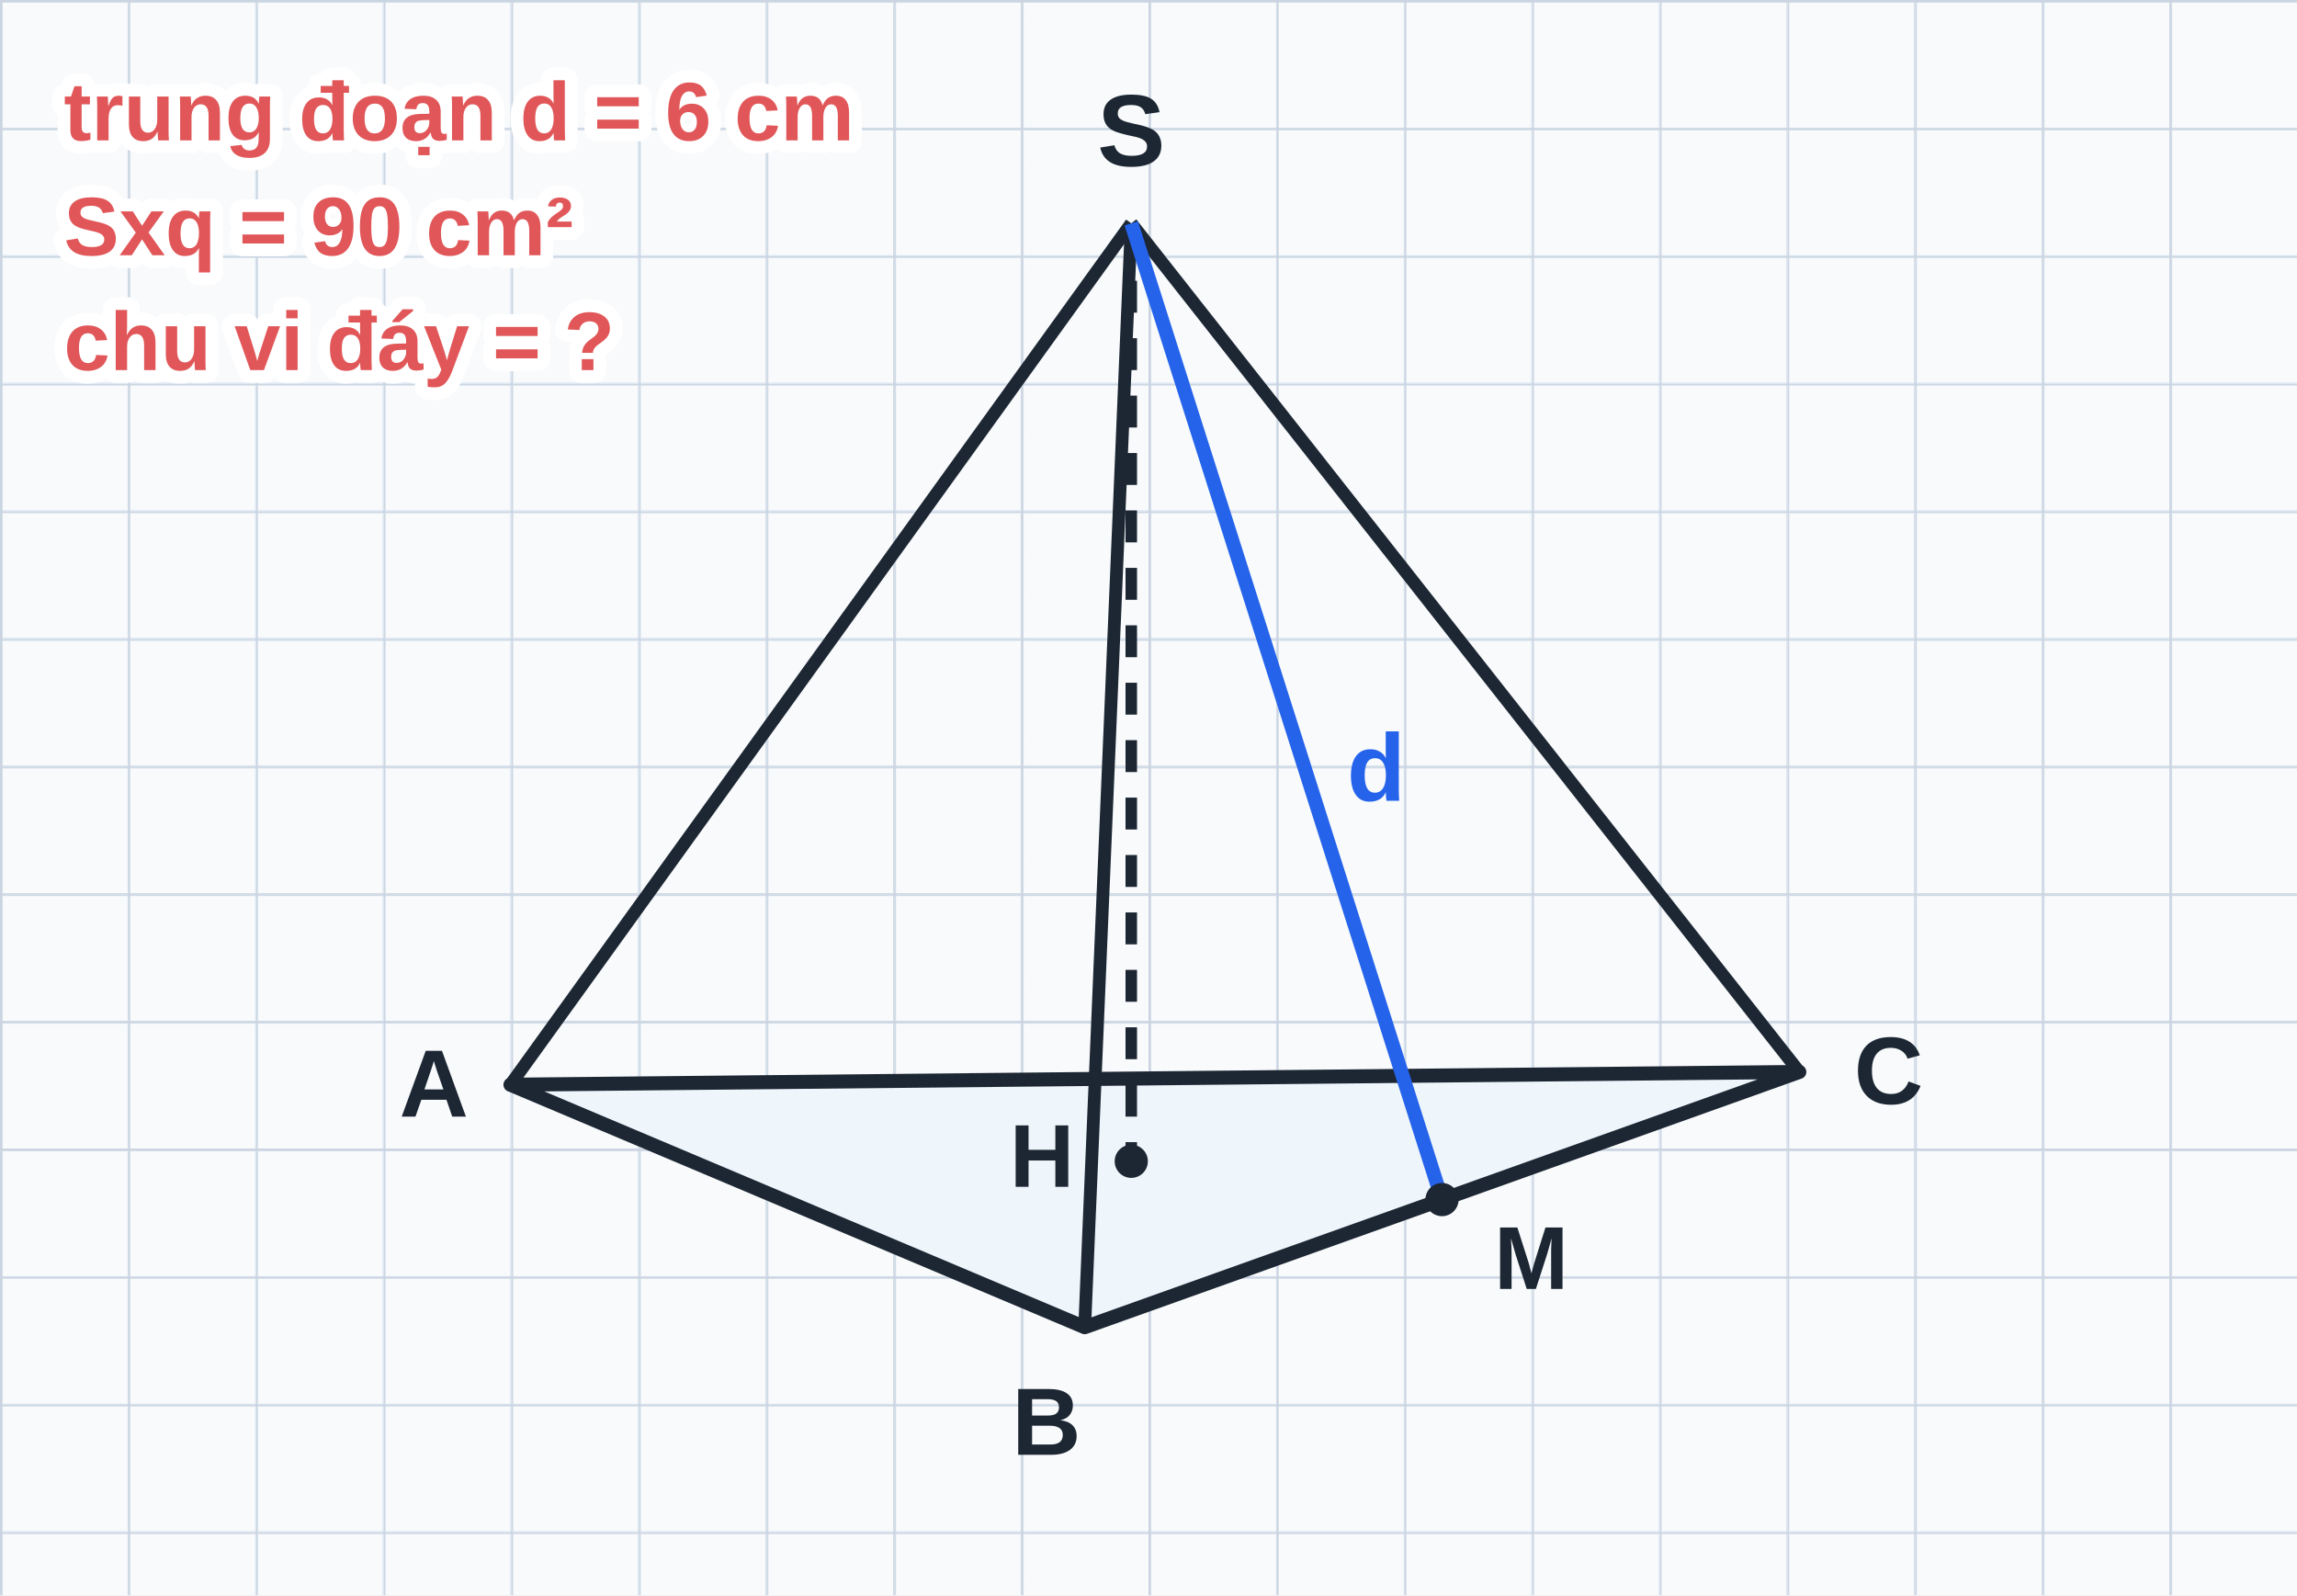
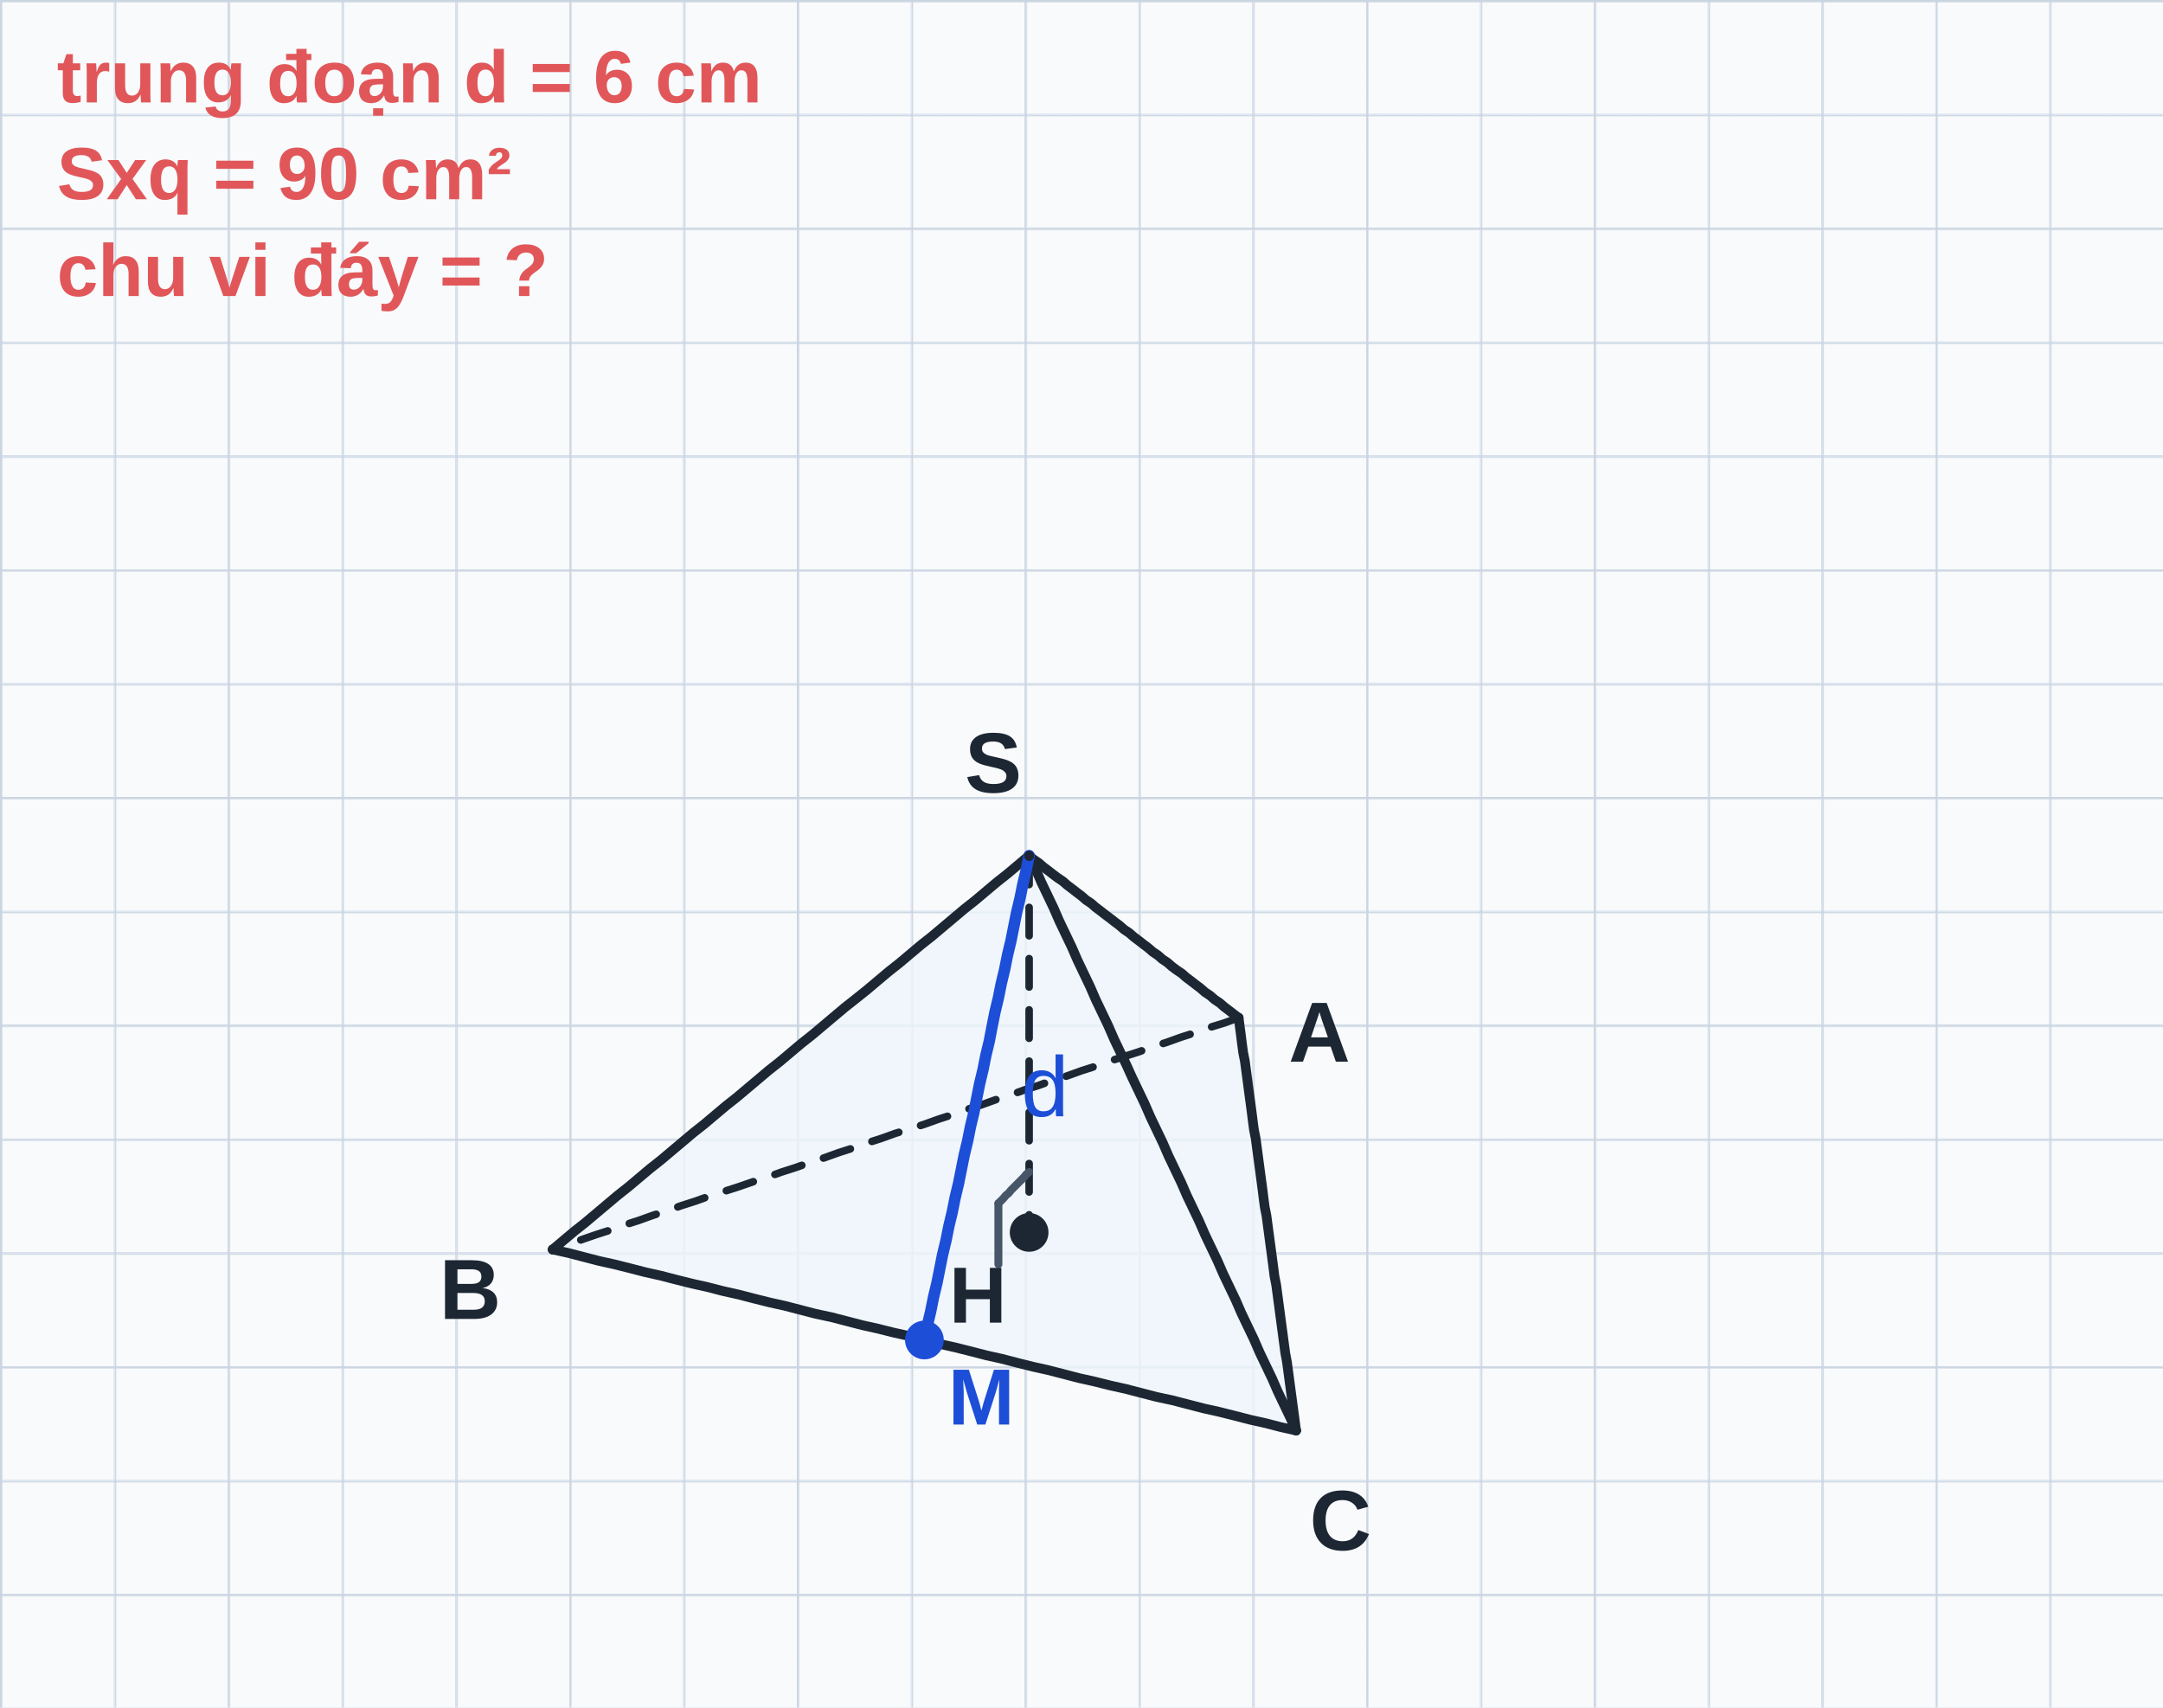
- <svg xmlns="http://www.w3.org/2000/svg" viewBox="0 0 360 250" font-family="Segoe UI, Arial, sans-serif">
+ <svg xmlns="http://www.w3.org/2000/svg" viewBox="0 0 380 300" font-family="Segoe UI, Arial, sans-serif">
  <defs>
-     <pattern id="grid-nctoan8b38n01" width="20" height="20" patternUnits="userSpaceOnUse">
+     <pattern id="nlg" width="20" height="20" patternUnits="userSpaceOnUse">
      <path d="M20 0H0V20" fill="none" stroke="#cbd5e1" stroke-width="0.8" />
    </pattern>
  </defs>
-   <rect width="360" height="250" fill="#f8fafc" />
-   <rect width="360" height="250" fill="url(#grid-nctoan8b38n01)" />
-   <polygon points="80.0,170.0 170.0,208.0 282.0,168.0" fill="#eef5fb" stroke="#1d2733" stroke-width="2.2" stroke-linejoin="round" />
-   <line x1="80.0" y1="170.0" x2="282.0" y2="168.0" stroke="#1d2733" stroke-width="1.8" stroke-dasharray="5 4" />
-   <line x1="177.3" y1="35.0" x2="80.0" y2="170.0" stroke="#1d2733" stroke-width="2" />
-   <line x1="177.3" y1="35.0" x2="170.0" y2="208.0" stroke="#1d2733" stroke-width="2" />
-   <line x1="177.3" y1="35.0" x2="282.0" y2="168.0" stroke="#1d2733" stroke-width="2" />
-   <line x1="177.3" y1="35.0" x2="177.3" y2="182.0" stroke="#1d2733" stroke-width="1.8" stroke-dasharray="5 4" />
-   <line x1="177.3" y1="35.0" x2="226.0" y2="188.0" stroke="#2563eb" stroke-width="2.2" />
-   <circle cx="177.3" cy="182.0" r="2.6" fill="#1d2733" />
-   <circle cx="226.0" cy="188.0" r="2.6" fill="#1d2733" />
-   <text x="177.3" y="26.0" text-anchor="middle" font-size="16" font-weight="bold" fill="#1d2733">S</text>
-   <text x="68.0" y="175.0" text-anchor="middle" font-size="15" font-weight="bold" fill="#1d2733">A</text>
-   <text x="164.0" y="228.0" text-anchor="middle" font-size="15" font-weight="bold" fill="#1d2733">B</text>
-   <text x="296.0" y="173.0" text-anchor="middle" font-size="15" font-weight="bold" fill="#1d2733">C</text>
-   <text x="163.3" y="186.0" text-anchor="middle" font-size="14" font-weight="bold" fill="#1d2733">H</text>
-   <text x="240.0" y="202.0" text-anchor="middle" font-size="14" font-weight="bold" fill="#1d2733">M</text>
-   <text x="215.7" y="125.5" text-anchor="middle" font-size="15" font-weight="bold" fill="#2563eb">d</text>
-   <text stroke="white" stroke-width="4" stroke-linejoin="round" x="10" y="22" font-size="13" font-weight="bold" fill="white">trung đoạn d = 6 cm</text>
-   <text x="10" y="22" font-size="13" font-weight="bold" fill="#e15759">trung đoạn d = 6 cm</text>
-   <text stroke="white" stroke-width="4" stroke-linejoin="round" x="10" y="40" font-size="13" font-weight="bold" fill="white">Sxq = 90 cm²</text>
-   <text x="10" y="40" font-size="13" font-weight="bold" fill="#e15759">Sxq = 90 cm²</text>
-   <text stroke="white" stroke-width="4" stroke-linejoin="round" x="10" y="58" font-size="13" font-weight="bold" fill="white">chu vi đáy = ?</text>
-   <text x="10" y="58" font-size="13" font-weight="bold" fill="#e15759">chu vi đáy = ?</text>
+   <rect width="380" height="300" fill="#f8fafc" />
+   <rect width="380" height="300" fill="url(#nlg)" />
+   <polygon points="97.1,219.5 180.8,150.3 217.6,178.8 227.7,251.3" fill="#eef5fb" opacity="0.8" />
+   <path d="M217.6 178.8L215.1 179.7L212.5 180.5L210 181.4L207.5 182.2L205 183.1L202.5 183.9L200 184.8L197.5 185.6L195 186.4L192.5 187.3L190 188.1L187.5 189L184.9 189.8L182.4 190.7L179.9 191.5L177.4 192.4L174.9 193.2L172.4 194.1L169.9 194.9L167.4 195.8L164.9 196.6L162.4 197.5L159.9 198.3L157.3 199.1L154.8 200L152.3 200.8L149.8 201.7L147.3 202.5L144.8 203.4L142.3 204.2L139.8 205.1L137.3 205.9L134.8 206.8L132.3 207.6L129.7 208.5L127.2 209.3L124.7 210.1L122.2 211L119.7 211.8L117.2 212.7L114.7 213.5L112.2 214.4L109.7 215.2L107.2 216.1L104.7 216.9L102.1 217.8L99.6 218.6L97.1 219.5" fill="none" stroke="#1d2733" stroke-width="1.326" stroke-linecap="round" stroke-linejoin="round" stroke-dasharray="5 4" />
+   <path d="M180.8 150.4L180.8 152.6L180.8 154.8L180.8 157L180.8 159.2L180.8 161.4L180.8 163.6L180.8 165.8L180.8 168L180.8 170.2L180.8 172.4L180.8 174.6L180.8 176.8L180.8 179L180.8 181.2L180.8 183.5L180.8 185.7L180.8 187.9L180.8 190.1L180.8 192.3L180.8 194.5L180.8 196.7L180.8 198.9L180.8 201.1L180.8 203.3L180.8 205.5L180.8 207.7L180.8 209.9L180.8 212.1L180.8 214.3L180.8 216.5" fill="none" stroke="#1d2733" stroke-width="1.326" stroke-linecap="round" stroke-linejoin="round" stroke-dasharray="5 4" />
+   <path d="M217.6 178.8L217.6 178.8" fill="none" stroke="#1d2733" stroke-width="1.7" stroke-linecap="round" stroke-linejoin="round" />
+   <path d="M97.1 219.5L97.1 219.5" fill="none" stroke="#1d2733" stroke-width="1.7" stroke-linecap="round" stroke-linejoin="round" />
+   <path d="M97.1 219.5L99.8 220.1L102.5 220.8L105.2 221.5L107.9 222.1L110.7 222.8L113.4 223.5L116.1 224.1L118.8 224.8L121.6 225.5L124.3 226.1L127 226.8L129.7 227.4L132.4 228.1L135.2 228.8L137.9 229.4L140.6 230.1L143.3 230.8L146.1 231.4L148.8 232.1L151.5 232.8L154.2 233.4L157 234.1L159.7 234.7L162.4 235.4L165.1 236.1L167.8 236.7L170.6 237.4L173.3 238.1L176 238.7L178.7 239.4L181.5 240.1L184.2 240.7L186.9 241.4L189.6 242.1L192.3 242.7L195.1 243.4L197.8 244L200.5 244.7L203.2 245.4L206 246L208.7 246.7L211.4 247.4L214.1 248L216.9 248.7L219.6 249.4L222.3 250L225 250.7L227.7 251.3" fill="none" stroke="#1d2733" stroke-width="1.7" stroke-linecap="round" stroke-linejoin="round" />
+   <path d="M227.7 251.3L227.5 249.8L227.3 248.3L227.1 246.8L226.9 245.3L226.7 243.8L226.5 242.3L226.3 240.8L226.1 239.3L225.8 237.7L225.6 236.2L225.4 234.7L225.2 233.2L225 231.7L224.8 230.2L224.6 228.7L224.4 227.2L224.2 225.7L223.9 224.2L223.7 222.6L223.5 221.1L223.3 219.6L223.1 218.1L222.9 216.6L222.7 215.1L222.5 213.6L222.2 212.1L222 210.6L221.8 209L221.6 207.5L221.4 206L221.2 204.5L221 203L220.8 201.5L220.6 200L220.3 198.5L220.1 197L219.9 195.4L219.7 193.9L219.5 192.4L219.3 190.9L219.1 189.4L218.9 187.9L218.7 186.4L218.4 184.9L218.2 183.4L218 181.8L217.8 180.3L217.6 178.8" fill="none" stroke="#1d2733" stroke-width="1.7" stroke-linecap="round" stroke-linejoin="round" />
+   <path d="M97.1 219.5L99 217.9L100.9 216.3L102.8 214.8L104.7 213.2L106.6 211.6L108.5 210L110.4 208.5L112.3 206.9L114.2 205.3L116.1 203.8L118 202.2L119.9 200.6L121.8 199L123.7 197.5L125.6 195.9L127.5 194.3L129.4 192.8L131.3 191.2L133.2 189.6L135.1 188L137 186.5L138.9 184.9L140.8 183.3L142.7 181.8L144.6 180.2L146.5 178.6L148.4 177L150.3 175.5L152.3 173.9L154.2 172.3L156.1 170.7L158 169.2L159.9 167.6L161.8 166L163.7 164.5L165.6 162.9L167.5 161.3L169.4 159.7L171.3 158.2L173.2 156.6L175.1 155L177 153.5L178.9 151.9L180.8 150.3" fill="none" stroke="#1d2733" stroke-width="1.7" stroke-linecap="round" stroke-linejoin="round" />
+   <path d="M180.8 150.3L181.6 151L182.5 151.6L183.3 152.3L184.1 152.9L185 153.6L185.8 154.2L186.7 154.8L187.5 155.5L188.3 156.1L189.2 156.8L190 157.4L190.8 158.1L191.7 158.7L192.5 159.4L193.3 160L194.2 160.7L195 161.3L195.9 162L196.7 162.6L197.5 163.3L198.4 163.9L199.2 164.6L200 165.2L200.9 165.9L201.7 166.5L202.5 167.2L203.4 167.8L204.2 168.5L205.1 169.1L205.9 169.8L206.7 170.4L207.6 171L208.4 171.7L209.2 172.3L210.1 173L210.9 173.6L211.7 174.3L212.6 174.9L213.4 175.6L214.3 176.2L215.1 176.9L215.9 177.5L216.8 178.2L217.6 178.8" fill="none" stroke="#1d2733" stroke-width="1.7" stroke-linecap="round" stroke-linejoin="round" />
+   <path d="M227.7 251.3L226.7 249.1L225.6 246.8L224.5 244.5L223.5 242.2L222.4 239.9L221.3 237.6L220.3 235.3L219.2 233L218.1 230.7L217.1 228.4L216 226.1L214.9 223.8L213.9 221.5L212.8 219.2L211.7 216.9L210.7 214.6L209.6 212.3L208.5 210L207.5 207.7L206.4 205.4L205.3 203.1L204.3 200.8L203.2 198.5L202.1 196.2L201.1 193.9L200 191.6L198.9 189.3L197.9 187.1L196.8 184.8L195.7 182.5L194.7 180.2L193.6 177.9L192.5 175.6L191.5 173.3L190.4 171L189.3 168.7L188.3 166.4L187.2 164.1L186.1 161.8L185.1 159.5L184 157.2L182.9 154.9L181.9 152.6L180.8 150.3" fill="none" stroke="#1d2733" stroke-width="1.7" stroke-linecap="round" stroke-linejoin="round" />
+   <path d="M180.8 150.3L180.3 152.8L179.7 155.3L179.2 157.8L178.6 160.3L178.1 162.8L177.6 165.3L177 167.8L176.5 170.3L175.9 172.8L175.4 175.3L174.8 177.8L174.3 180.3L173.8 182.9L173.2 185.4L172.7 187.9L172.1 190.4L171.6 192.9L171.1 195.4L170.5 197.9L170 200.4L169.4 202.9L168.9 205.4L168.4 207.9L167.8 210.4L167.3 212.9L166.7 215.4L166.2 217.9L165.6 220.4L165.1 222.9L164.6 225.4L164 227.9L163.5 230.4L162.9 232.9L162.4 235.4" fill="none" stroke="#1d4ed8" stroke-width="2" stroke-linecap="round" stroke-linejoin="round" />
+   <path d="M180.8 150.3L180.8 150.4" fill="none" stroke="#1d2733" stroke-width="1.7" stroke-linecap="round" stroke-linejoin="round" />
+   <path d="M175.4 222.1L175.4 221.2L175.4 220.3L175.4 219.4L175.4 218.5L175.4 217.6L175.4 216.8L175.4 215.9L175.4 215L175.4 214.1L175.4 213.2L175.4 212.3L175.4 211.4" fill="none" stroke="#475569" stroke-width="1.4" stroke-linecap="round" stroke-linejoin="round" />
+   <path d="M175.4 211.4L175.8 211L176.3 210.5L176.7 210L177.2 209.6L177.6 209.1L178.1 208.6L178.5 208.2L179 207.7L179.4 207.3L179.9 206.8L180.3 206.3L180.8 205.9" fill="none" stroke="#475569" stroke-width="1.4" stroke-linecap="round" stroke-linejoin="round" />
+   <circle cx="180.8" cy="216.5" r="3.4" fill="#1d2733" />
+   <circle cx="162.4" cy="235.4" r="3.4" fill="#1d4ed8" />
+   <text x="231.8" y="181.3" font-size="15" font-weight="bold" fill="#1d2733" text-anchor="middle" dominant-baseline="central">A</text>
+   <text x="82.6" y="226.5" font-size="15" font-weight="bold" fill="#1d2733" text-anchor="middle" dominant-baseline="central">B</text>
+   <text x="235.5" y="267.1" font-size="15" font-weight="bold" fill="#1d2733" text-anchor="middle" dominant-baseline="central">C</text>
+   <text x="174.5" y="134" font-size="15" font-weight="bold" fill="#1d2733" text-anchor="middle" dominant-baseline="central">S</text>
+   <text x="171.8" y="227.5" font-size="14" font-weight="bold" fill="#1d2733" text-anchor="middle" dominant-baseline="central">H</text>
+   <text x="172.4" y="245.4" font-size="14" font-weight="bold" fill="#1d4ed8" text-anchor="middle" dominant-baseline="central">M</text>
+   <text x="183.6" y="190.9" font-size="15" font-weight="normal" fill="#1d4ed8" text-anchor="middle" dominant-baseline="central">d</text>
+   <text x="10" y="18" font-size="13" font-weight="bold" fill="#e15759" text-anchor="start">trung đoạn d = 6 cm</text>
+   <text x="10" y="35" font-size="13" font-weight="bold" fill="#e15759" text-anchor="start">Sxq = 90 cm²</text>
+   <text x="10" y="52" font-size="13" font-weight="bold" fill="#e15759" text-anchor="start">chu vi đáy = ?</text>
</svg>
